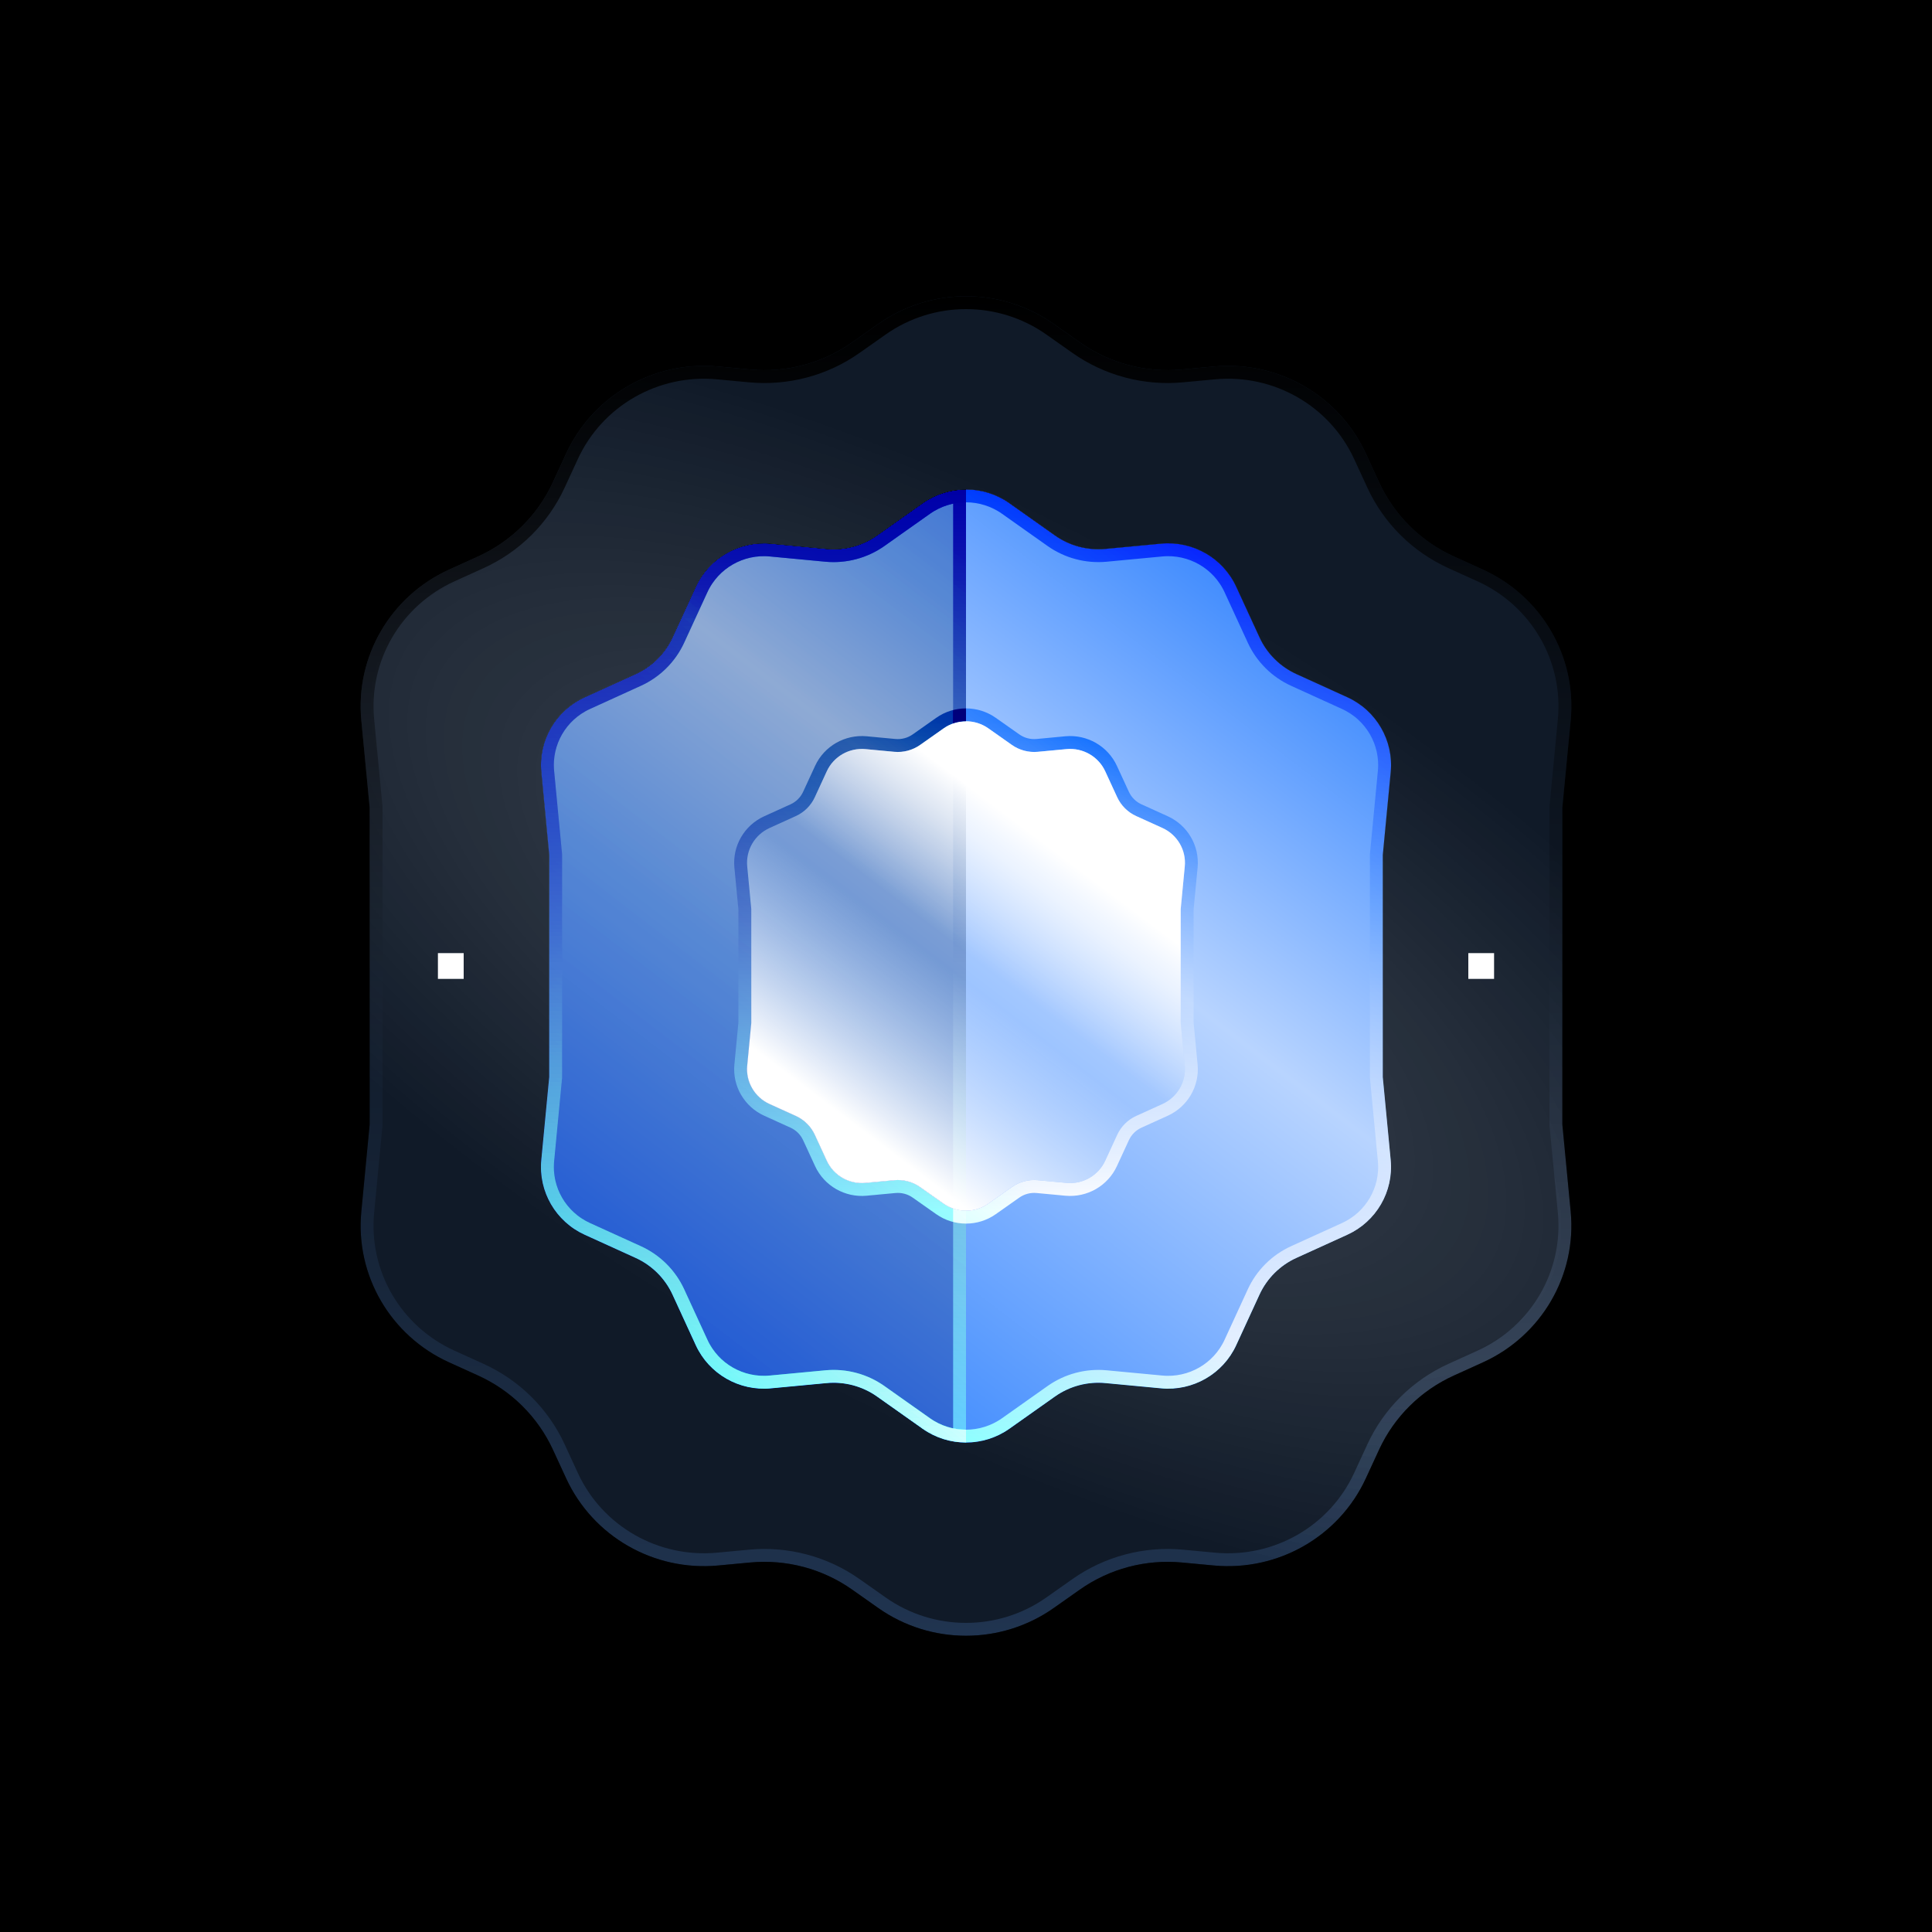
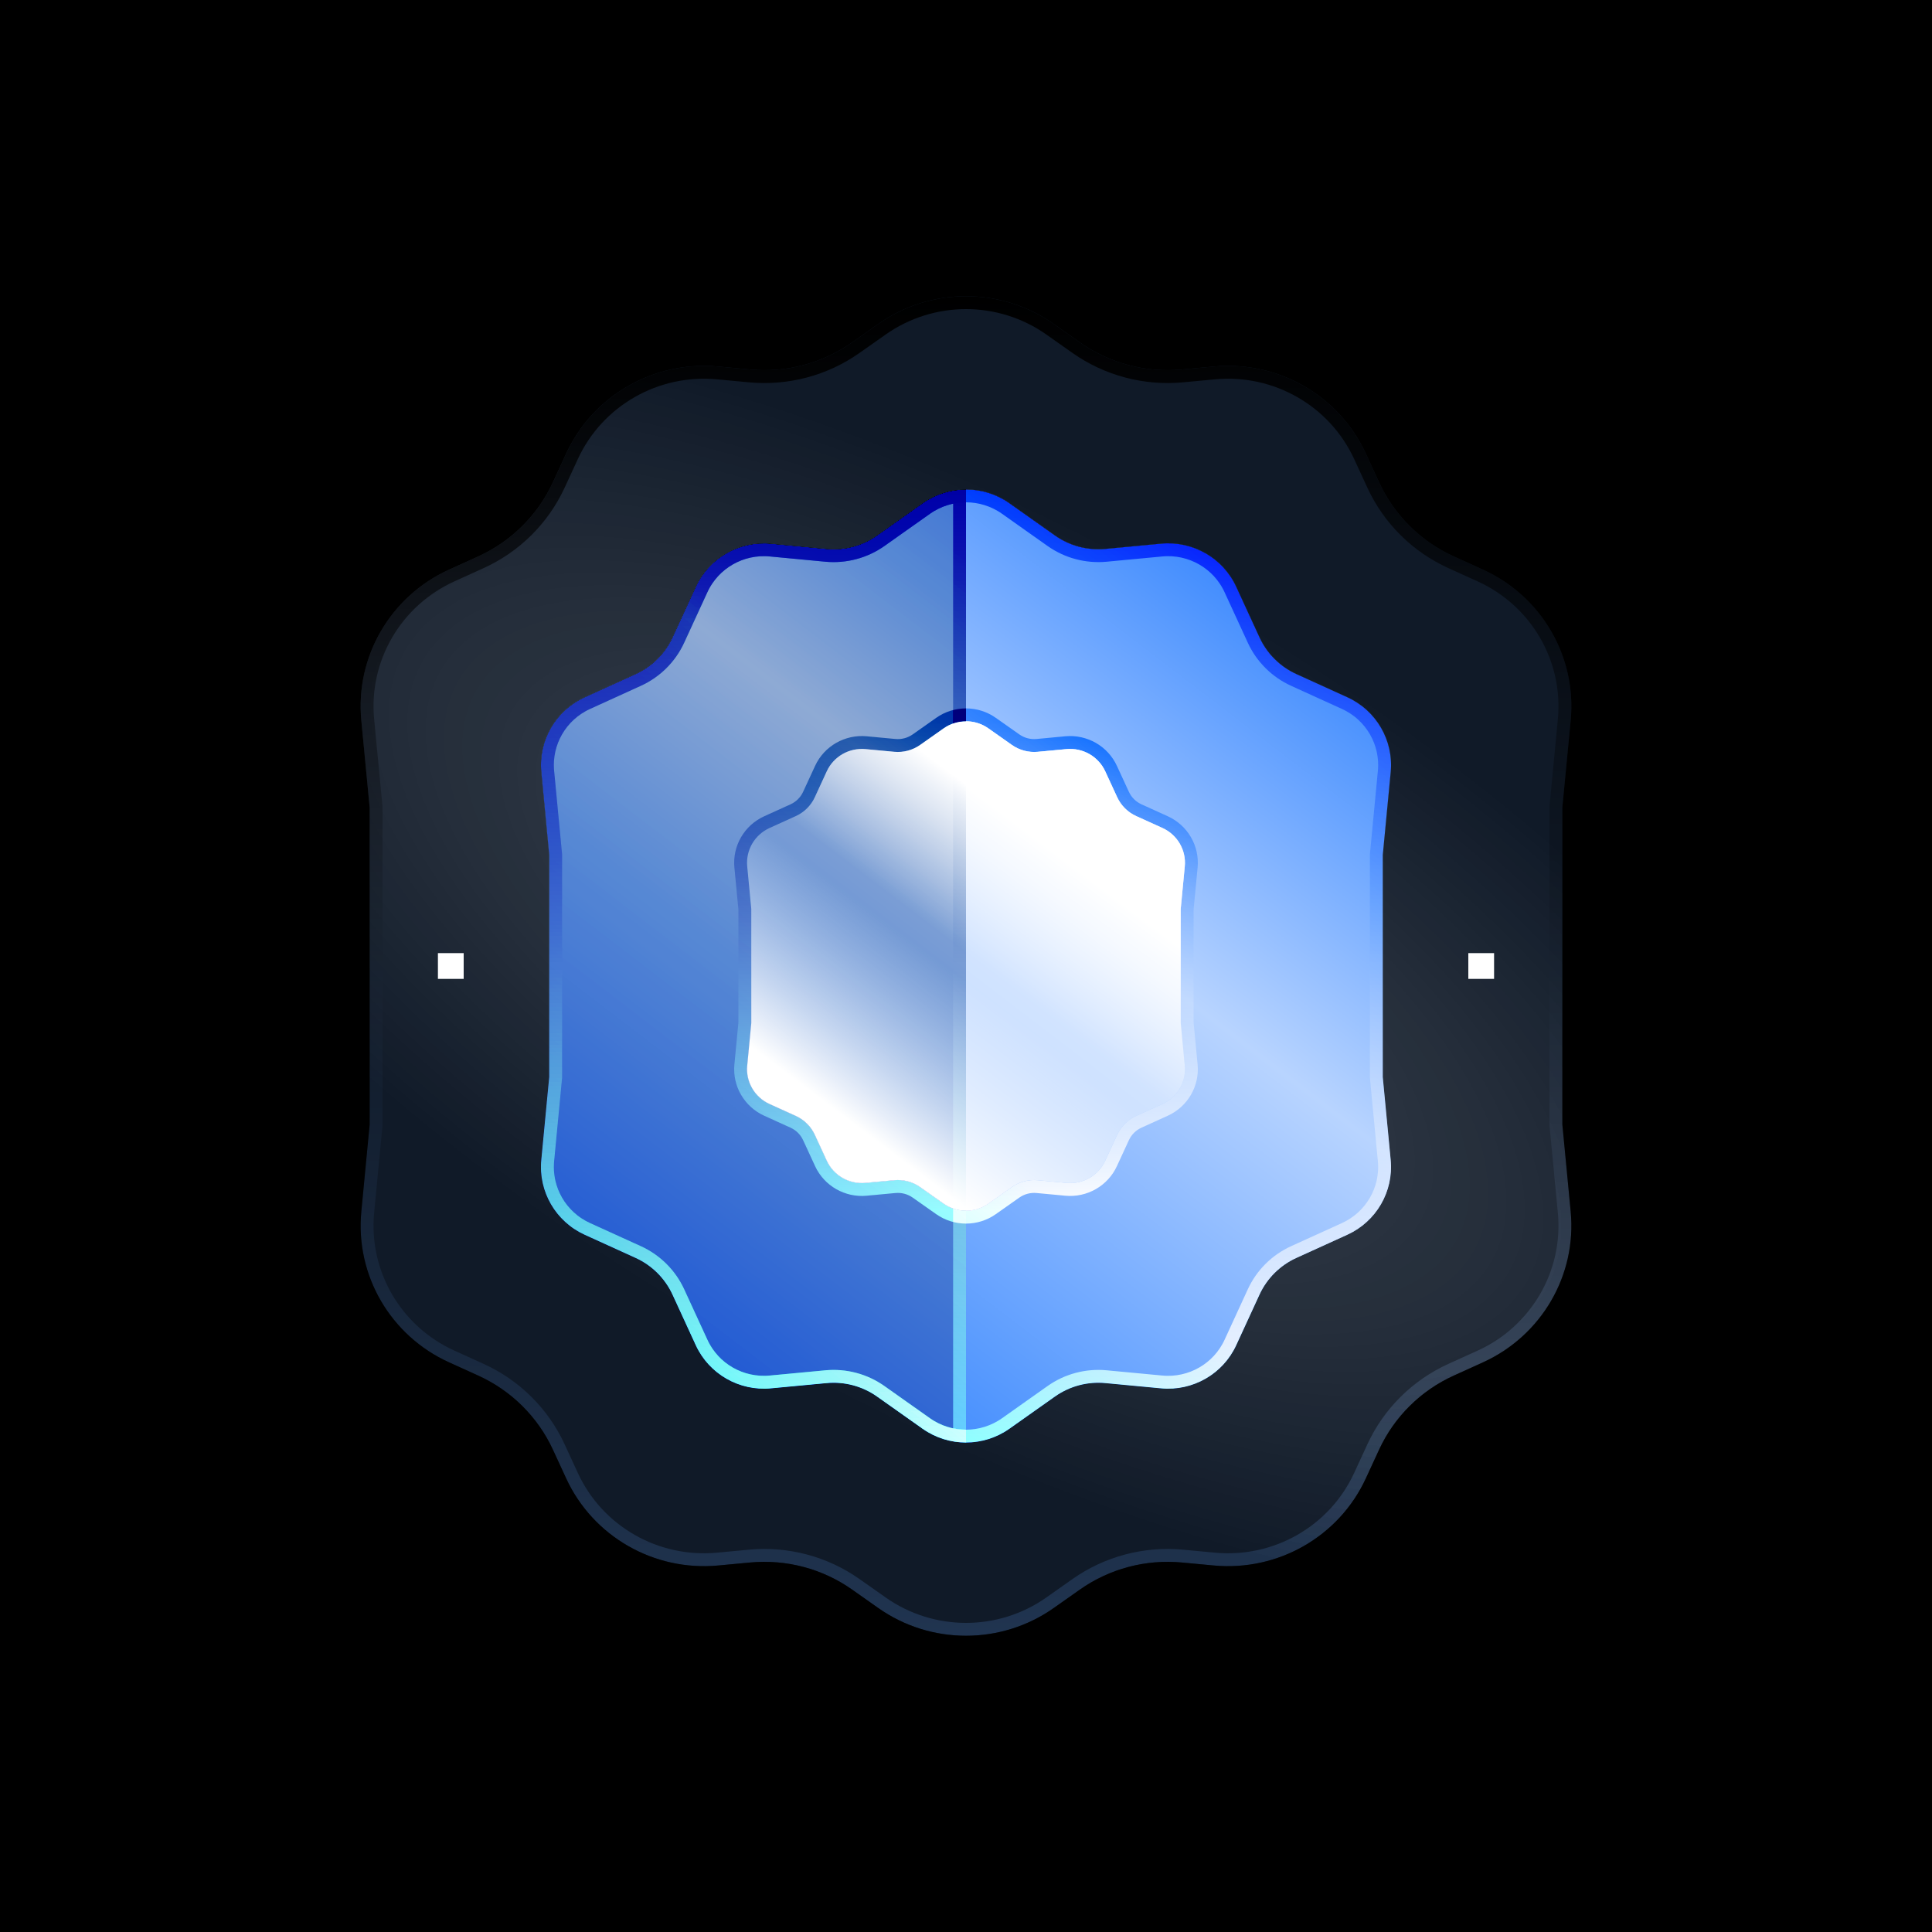
<svg xmlns="http://www.w3.org/2000/svg" width="150" height="150" viewBox="0 0 150 150" fill="none" data-name="E_1 Solid Citizen">
  <defs>
    <radialGradient id="hb1r1" cx="0" cy="0" r="1" gradientUnits="userSpaceOnUse" gradientTransform="matrix(-23.127 26 -69.002 -42.26 75 75)">
      <stop stop-color="#FFFFFF" />
      <stop offset="1" stop-color="#FFFFFF" stop-opacity="0" />
    </radialGradient>
    <linearGradient id="hb1g3" x1="75" y1="23" x2="75" y2="127" gradientUnits="userSpaceOnUse">
      <stop offset="0" stop-color="#000000" />
      <stop offset="1" stop-color="#FFFFFF" />
    </linearGradient>
    <clipPath id="hb1c2">
      <path d="M75 23C77.388 23 79.778 23.719 81.818 25.158L83.837 26.581C86.139 28.205 88.954 28.953 91.766 28.687L94.232 28.456C99.219 27.987 103.958 30.7 106.042 35.216L107.072 37.448C108.247 39.996 110.307 42.039 112.877 43.203L115.129 44.225C119.684 46.29 122.42 50.99 121.947 55.933L121.299 62.701L121.299 87.299L121.947 94.067C122.42 99.011 119.684 103.71 115.129 105.775L112.877 106.797C110.307 107.962 108.247 110.004 107.072 112.552L106.042 114.784C103.958 119.3 99.219 122.013 94.232 121.544L91.766 121.313C88.954 121.048 86.139 121.795 83.837 123.419L81.818 124.842C79.778 126.281 77.388 127 75 127C72.612 127 70.222 126.281 68.182 124.842L66.163 123.419C63.861 121.795 61.046 121.048 58.234 121.313L55.768 121.544C50.781 122.013 46.042 119.3 43.958 114.784L42.928 112.552C41.753 110.004 39.693 107.962 37.123 106.797L34.871 105.775C30.316 103.71 27.58 99.011 28.053 94.067L28.701 87.299L28.701 62.701L28.053 55.933C27.58 50.99 30.316 46.29 34.871 44.225L37.123 43.203C39.693 42.039 41.753 39.996 42.928 37.448L43.958 35.216C46.042 30.7 50.781 27.987 55.768 28.456L58.234 28.687C61.046 28.953 63.861 28.205 66.163 26.581L68.182 25.158C70.222 23.719 72.612 23 75 23Z" />
    </clipPath>
    <linearGradient id="hb1l4" x1="105.04" y1="38" x2="47.07" y2="113.618" gradientUnits="userSpaceOnUse">
      <stop offset="0" stop-color="#116FFE" />
      <stop offset="0.412" stop-color="#B8D4FF" />
      <stop offset="1" stop-color="#116FFE" />
    </linearGradient>
    <linearGradient id="hb1g6" x1="75" y1="38" x2="75" y2="112" gradientUnits="userSpaceOnUse">
      <stop offset="0" stop-color="#000000" />
      <stop offset="1" stop-color="#FFFFFF" />
    </linearGradient>
    <clipPath id="hb1c5">
      <path d="M75 38C76.181 38 77.361 38.357 78.371 39.07L81.906 41.571C83.044 42.376 84.436 42.747 85.826 42.616L90.145 42.208C92.61 41.975 94.953 43.32 95.983 45.56L97.788 49.483C98.369 50.747 99.388 51.76 100.658 52.337L104.603 54.133C106.855 55.156 108.208 57.487 107.974 59.939L107.359 66.377L107.359 83.623L107.974 90.062C108.208 92.513 106.855 94.844 104.603 95.868L100.658 97.663C99.388 98.24 98.369 99.253 97.788 100.517L95.983 104.441C94.953 106.68 92.61 108.025 90.145 107.792L85.826 107.385C84.436 107.253 83.044 107.625 81.906 108.43L78.371 110.93C77.361 111.643 76.181 112 75 112C73.819 112 72.639 111.643 71.629 110.93L68.094 108.43C66.956 107.625 65.564 107.253 64.174 107.385L59.855 107.792C57.39 108.025 55.047 106.68 54.017 104.441L52.212 100.517C51.631 99.253 50.612 98.24 49.342 97.663L45.397 95.868C43.145 94.844 41.792 92.513 42.026 90.062L42.641 83.623L42.641 66.377L42.026 59.939C41.792 57.487 43.145 55.156 45.397 54.133L49.342 52.337C50.612 51.76 51.631 50.747 52.212 49.483L54.017 45.56C55.047 43.32 57.39 41.975 59.855 42.208L64.174 42.616C65.564 42.747 66.956 42.376 68.094 41.571L71.629 39.07C72.639 38.357 73.819 38 75 38Z" />
    </clipPath>
    <linearGradient id="hb1g8" x1="75" y1="38" x2="75" y2="112" gradientUnits="userSpaceOnUse">
      <stop offset="0" stop-color="#000000" />
      <stop offset="1" stop-color="#FFFFFF" />
    </linearGradient>
    <clipPath id="hb1c7">
      <path d="M75 112C73.819 112 72.639 111.643 71.629 110.93L68.094 108.43C66.956 107.625 65.564 107.253 64.174 107.385L59.855 107.792C57.39 108.025 55.047 106.68 54.017 104.441L52.212 100.517C51.631 99.253 50.612 98.24 49.342 97.663L45.397 95.868C43.145 94.844 41.792 92.513 42.026 90.062L42.641 83.623L42.641 66.377L42.026 59.939C41.792 57.487 43.145 55.156 45.397 54.133L49.342 52.337C50.612 51.76 51.631 50.747 52.212 49.483L54.017 45.56C55.047 43.32 57.39 41.975 59.855 42.208L64.174 42.616C65.564 42.747 66.956 42.376 68.094 41.571L71.629 39.07C72.639 38.357 73.819 38 75 38Z" />
    </clipPath>
    <linearGradient id="hb1q9" x1="82.446" y1="66.488" x2="66.602" y2="87.54" gradientUnits="userSpaceOnUse">
      <stop offset="0" stop-color="#FFFFFF" />
      <stop offset="0.395" stop-color="#FFFFFF" stop-opacity="0.01" />
      <stop offset="0.465" stop-color="#FFFFFF" stop-opacity="0.01" />
      <stop offset="1" stop-color="#FFFFFF" />
    </linearGradient>
    <linearGradient id="hb1g11" x1="75" y1="56" x2="75" y2="94" gradientUnits="userSpaceOnUse">
      <stop offset="0" stop-color="#000000" />
      <stop offset="1" stop-color="#FFFFFF" />
    </linearGradient>
    <clipPath id="hb1c10">
      <path d="M-10 -10H160V160H-10ZM75 56C75.608 56 76.216 56.183 76.737 56.55L78.558 57.834C79.144 58.247 79.861 58.438 80.577 58.37L82.802 58.161C84.072 58.041 85.279 58.732 85.809 59.882L86.739 61.897C87.039 62.546 87.563 63.066 88.218 63.362L90.25 64.284C91.41 64.81 92.107 66.007 91.986 67.266L91.67 70.572L91.67 79.428L91.986 82.735C92.107 83.993 91.41 85.19 90.25 85.716L88.218 86.638C87.563 86.934 87.039 87.454 86.739 88.103L85.809 90.118C85.279 91.268 84.072 91.959 82.802 91.839L80.577 91.63C79.861 91.562 79.144 91.753 78.558 92.167L76.737 93.45C76.216 93.817 75.608 94 75 94C74.392 94 73.784 93.817 73.263 93.45L71.442 92.167C70.856 91.753 70.139 91.562 69.423 91.63L67.198 91.839C65.928 91.959 64.721 91.268 64.191 90.118L63.261 88.103C62.961 87.454 62.437 86.934 61.782 86.638L59.75 85.716C58.59 85.19 57.893 83.993 58.014 82.735L58.33 79.428L58.33 70.572L58.014 67.266C57.893 66.007 58.59 64.81 59.75 64.284L61.782 63.362C62.437 63.066 62.961 62.546 63.261 61.897L64.191 59.882C64.721 58.732 65.928 58.041 67.198 58.161L69.423 58.37C70.139 58.438 70.856 58.247 71.442 57.834L73.263 56.55C73.784 56.183 74.392 56 75 56Z" clip-rule="evenodd" fill-rule="evenodd" />
    </clipPath>
  </defs>
  <rect width="150" height="150" fill="#000000" data-l="bg" />
  <path d="M75 23C77.388 23 79.778 23.719 81.818 25.158L83.837 26.581C86.139 28.205 88.954 28.953 91.766 28.687L94.232 28.456C99.219 27.987 103.958 30.7 106.042 35.216L107.072 37.448C108.247 39.996 110.307 42.039 112.877 43.203L115.129 44.225C119.684 46.29 122.42 50.99 121.947 55.933L121.299 62.701L121.299 87.299L121.947 94.067C122.42 99.011 119.684 103.71 115.129 105.775L112.877 106.797C110.307 107.962 108.247 110.004 107.072 112.552L106.042 114.784C103.958 119.3 99.219 122.013 94.232 121.544L91.766 121.313C88.954 121.048 86.139 121.795 83.837 123.419L81.818 124.842C79.778 126.281 77.388 127 75 127C72.612 127 70.222 126.281 68.182 124.842L66.163 123.419C63.861 121.795 61.046 121.048 58.234 121.313L55.768 121.544C50.781 122.013 46.042 119.3 43.958 114.784L42.928 112.552C41.753 110.004 39.693 107.962 37.123 106.797L34.871 105.775C30.316 103.71 27.58 99.011 28.053 94.067L28.701 87.299L28.701 62.701L28.053 55.933C27.58 50.99 30.316 46.29 34.871 44.225L37.123 43.203C39.693 42.039 41.753 39.996 42.928 37.448L43.958 35.216C46.042 30.7 50.781 27.987 55.768 28.456L58.234 28.687C61.046 28.953 63.861 28.205 66.163 26.581L68.182 25.158C70.222 23.719 72.612 23 75 23Z" fill="#69A4FF" fill-opacity="0.16" data-n="1" data-l="Plate" />
  <path d="M75 23C77.388 23 79.778 23.719 81.818 25.158L83.837 26.581C86.139 28.205 88.954 28.953 91.766 28.687L94.232 28.456C99.219 27.987 103.958 30.7 106.042 35.216L107.072 37.448C108.247 39.996 110.307 42.039 112.877 43.203L115.129 44.225C119.684 46.29 122.42 50.99 121.947 55.933L121.299 62.701L121.299 87.299L121.947 94.067C122.42 99.011 119.684 103.71 115.129 105.775L112.877 106.797C110.307 107.962 108.247 110.004 107.072 112.552L106.042 114.784C103.958 119.3 99.219 122.013 94.232 121.544L91.766 121.313C88.954 121.048 86.139 121.795 83.837 123.419L81.818 124.842C79.778 126.281 77.388 127 75 127C72.612 127 70.222 126.281 68.182 124.842L66.163 123.419C63.861 121.795 61.046 121.048 58.234 121.313L55.768 121.544C50.781 122.013 46.042 119.3 43.958 114.784L42.928 112.552C41.753 110.004 39.693 107.962 37.123 106.797L34.871 105.775C30.316 103.71 27.58 99.011 28.053 94.067L28.701 87.299L28.701 62.701L28.053 55.933C27.58 50.99 30.316 46.29 34.871 44.225L37.123 43.203C39.693 42.039 41.753 39.996 42.928 37.448L43.958 35.216C46.042 30.7 50.781 27.987 55.768 28.456L58.234 28.687C61.046 28.953 63.861 28.205 66.163 26.581L68.182 25.158C70.222 23.719 72.612 23 75 23Z" fill="url(#hb1r1)" fill-opacity="0.2" data-n="1" data-l="Plate" />
  <path d="M75 23C77.388 23 79.778 23.719 81.818 25.158L83.837 26.581C86.139 28.205 88.954 28.953 91.766 28.687L94.232 28.456C99.219 27.987 103.958 30.7 106.042 35.216L107.072 37.448C108.247 39.996 110.307 42.039 112.877 43.203L115.129 44.225C119.684 46.29 122.42 50.99 121.947 55.933L121.299 62.701L121.299 87.299L121.947 94.067C122.42 99.011 119.684 103.71 115.129 105.775L112.877 106.797C110.307 107.962 108.247 110.004 107.072 112.552L106.042 114.784C103.958 119.3 99.219 122.013 94.232 121.544L91.766 121.313C88.954 121.048 86.139 121.795 83.837 123.419L81.818 124.842C79.778 126.281 77.388 127 75 127C72.612 127 70.222 126.281 68.182 124.842L66.163 123.419C63.861 121.795 61.046 121.048 58.234 121.313L55.768 121.544C50.781 122.013 46.042 119.3 43.958 114.784L42.928 112.552C41.753 110.004 39.693 107.962 37.123 106.797L34.871 105.775C30.316 103.71 27.58 99.011 28.053 94.067L28.701 87.299L28.701 62.701L28.053 55.933C27.58 50.99 30.316 46.29 34.871 44.225L37.123 43.203C39.693 42.039 41.753 39.996 42.928 37.448L43.958 35.216C46.042 30.7 50.781 27.987 55.768 28.456L58.234 28.687C61.046 28.953 63.861 28.205 66.163 26.581L68.182 25.158C70.222 23.719 72.612 23 75 23Z" fill="none" stroke="url(#hb1g3)" stroke-width="2" clip-path="url(#hb1c2)" style="mix-blend-mode:overlay" data-n="1" data-l="Plate" />
  <path d="M75 38C76.181 38 77.361 38.357 78.371 39.07L81.906 41.571C83.044 42.376 84.436 42.747 85.826 42.616L90.145 42.208C92.61 41.975 94.953 43.32 95.983 45.56L97.788 49.483C98.369 50.747 99.388 51.76 100.658 52.337L104.603 54.133C106.855 55.156 108.208 57.487 107.974 59.939L107.359 66.377L107.359 83.623L107.974 90.062C108.208 92.513 106.855 94.844 104.603 95.868L100.658 97.663C99.388 98.24 98.369 99.253 97.788 100.517L95.983 104.441C94.953 106.68 92.61 108.025 90.145 107.792L85.826 107.385C84.436 107.253 83.044 107.625 81.906 108.43L78.371 110.93C77.361 111.643 76.181 112 75 112C73.819 112 72.639 111.643 71.629 110.93L68.094 108.43C66.956 107.625 65.564 107.253 64.174 107.385L59.855 107.792C57.39 108.025 55.047 106.68 54.017 104.441L52.212 100.517C51.631 99.253 50.612 98.24 49.342 97.663L45.397 95.868C43.145 94.844 41.792 92.513 42.026 90.062L42.641 83.623L42.641 66.377L42.026 59.939C41.792 57.487 43.145 55.156 45.397 54.133L49.342 52.337C50.612 51.76 51.631 50.747 52.212 49.483L54.017 45.56C55.047 43.32 57.39 41.975 59.855 42.208L64.174 42.616C65.564 42.747 66.956 42.376 68.094 41.571L71.629 39.07C72.639 38.357 73.819 38 75 38Z" fill="url(#hb1l4)" data-n="2" data-l="Gem" />
  <path d="M75 38C76.181 38 77.361 38.357 78.371 39.07L81.906 41.571C83.044 42.376 84.436 42.747 85.826 42.616L90.145 42.208C92.61 41.975 94.953 43.32 95.983 45.56L97.788 49.483C98.369 50.747 99.388 51.76 100.658 52.337L104.603 54.133C106.855 55.156 108.208 57.487 107.974 59.939L107.359 66.377L107.359 83.623L107.974 90.062C108.208 92.513 106.855 94.844 104.603 95.868L100.658 97.663C99.388 98.24 98.369 99.253 97.788 100.517L95.983 104.441C94.953 106.68 92.61 108.025 90.145 107.792L85.826 107.385C84.436 107.253 83.044 107.625 81.906 108.43L78.371 110.93C77.361 111.643 76.181 112 75 112C73.819 112 72.639 111.643 71.629 110.93L68.094 108.43C66.956 107.625 65.564 107.253 64.174 107.385L59.855 107.792C57.39 108.025 55.047 106.68 54.017 104.441L52.212 100.517C51.631 99.253 50.612 98.24 49.342 97.663L45.397 95.868C43.145 94.844 41.792 92.513 42.026 90.062L42.641 83.623L42.641 66.377L42.026 59.939C41.792 57.487 43.145 55.156 45.397 54.133L49.342 52.337C50.612 51.76 51.631 50.747 52.212 49.483L54.017 45.56C55.047 43.32 57.39 41.975 59.855 42.208L64.174 42.616C65.564 42.747 66.956 42.376 68.094 41.571L71.629 39.07C72.639 38.357 73.819 38 75 38Z" fill="none" stroke="url(#hb1g6)" stroke-width="2" clip-path="url(#hb1c5)" style="mix-blend-mode:overlay" data-n="2" data-l="Gem" />
  <path d="M75 112C73.819 112 72.639 111.643 71.629 110.93L68.094 108.43C66.956 107.625 65.564 107.253 64.174 107.385L59.855 107.792C57.39 108.025 55.047 106.68 54.017 104.441L52.212 100.517C51.631 99.253 50.612 98.24 49.342 97.663L45.397 95.868C43.145 94.844 41.792 92.513 42.026 90.062L42.641 83.623L42.641 66.377L42.026 59.939C41.792 57.487 43.145 55.156 45.397 54.133L49.342 52.337C50.612 51.76 51.631 50.747 52.212 49.483L54.017 45.56C55.047 43.32 57.39 41.975 59.855 42.208L64.174 42.616C65.564 42.747 66.956 42.376 68.094 41.571L71.629 39.07C72.639 38.357 73.819 38 75 38Z" fill="#000000" fill-opacity="0.18" style="mix-blend-mode:overlay" data-n="3" data-l="Gem facet" />
  <path d="M75 112C73.819 112 72.639 111.643 71.629 110.93L68.094 108.43C66.956 107.625 65.564 107.253 64.174 107.385L59.855 107.792C57.39 108.025 55.047 106.68 54.017 104.441L52.212 100.517C51.631 99.253 50.612 98.24 49.342 97.663L45.397 95.868C43.145 94.844 41.792 92.513 42.026 90.062L42.641 83.623L42.641 66.377L42.026 59.939C41.792 57.487 43.145 55.156 45.397 54.133L49.342 52.337C50.612 51.76 51.631 50.747 52.212 49.483L54.017 45.56C55.047 43.32 57.39 41.975 59.855 42.208L64.174 42.616C65.564 42.747 66.956 42.376 68.094 41.571L71.629 39.07C72.639 38.357 73.819 38 75 38Z" fill="#000000" fill-opacity="0.17" style="mix-blend-mode:plus-darker" data-n="3" data-l="Gem facet" />
  <path d="M75 112C73.819 112 72.639 111.643 71.629 110.93L68.094 108.43C66.956 107.625 65.564 107.253 64.174 107.385L59.855 107.792C57.39 108.025 55.047 106.68 54.017 104.441L52.212 100.517C51.631 99.253 50.612 98.24 49.342 97.663L45.397 95.868C43.145 94.844 41.792 92.513 42.026 90.062L42.641 83.623L42.641 66.377L42.026 59.939C41.792 57.487 43.145 55.156 45.397 54.133L49.342 52.337C50.612 51.76 51.631 50.747 52.212 49.483L54.017 45.56C55.047 43.32 57.39 41.975 59.855 42.208L64.174 42.616C65.564 42.747 66.956 42.376 68.094 41.571L71.629 39.07C72.639 38.357 73.819 38 75 38Z" fill="none" stroke="url(#hb1g8)" stroke-width="2" clip-path="url(#hb1c7)" style="mix-blend-mode:overlay" data-n="3" data-l="Gem facet" />
  <path d="M75 56C75.608 56 76.216 56.183 76.737 56.55L78.558 57.834C79.144 58.247 79.861 58.438 80.577 58.37L82.802 58.161C84.072 58.041 85.279 58.732 85.809 59.882L86.739 61.897C87.039 62.546 87.563 63.066 88.218 63.362L90.25 64.284C91.41 64.81 92.107 66.007 91.986 67.266L91.67 70.572L91.67 79.428L91.986 82.735C92.107 83.993 91.41 85.19 90.25 85.716L88.218 86.638C87.563 86.934 87.039 87.454 86.739 88.103L85.809 90.118C85.279 91.268 84.072 91.959 82.802 91.839L80.577 91.63C79.861 91.562 79.144 91.753 78.558 92.167L76.737 93.45C76.216 93.817 75.608 94 75 94C74.392 94 73.784 93.817 73.263 93.45L71.442 92.167C70.856 91.753 70.139 91.562 69.423 91.63L67.198 91.839C65.928 91.959 64.721 91.268 64.191 90.118L63.261 88.103C62.961 87.454 62.437 86.934 61.782 86.638L59.75 85.716C58.59 85.19 57.893 83.993 58.014 82.735L58.33 79.428L58.33 70.572L58.014 67.266C57.893 66.007 58.59 64.81 59.75 64.284L61.782 63.362C62.437 63.066 62.961 62.546 63.261 61.897L64.191 59.882C64.721 58.732 65.928 58.041 67.198 58.161L69.423 58.37C70.139 58.438 70.856 58.247 71.442 57.834L73.263 56.55C73.784 56.183 74.392 56 75 56Z" fill="url(#hb1q9)" data-n="4" data-l="Glass" />
  <path d="M75 56C75.608 56 76.216 56.183 76.737 56.55L78.558 57.834C79.144 58.247 79.861 58.438 80.577 58.37L82.802 58.161C84.072 58.041 85.279 58.732 85.809 59.882L86.739 61.897C87.039 62.546 87.563 63.066 88.218 63.362L90.25 64.284C91.41 64.81 92.107 66.007 91.986 67.266L91.67 70.572L91.67 79.428L91.986 82.735C92.107 83.993 91.41 85.19 90.25 85.716L88.218 86.638C87.563 86.934 87.039 87.454 86.739 88.103L85.809 90.118C85.279 91.268 84.072 91.959 82.802 91.839L80.577 91.63C79.861 91.562 79.144 91.753 78.558 92.167L76.737 93.45C76.216 93.817 75.608 94 75 94C74.392 94 73.784 93.817 73.263 93.45L71.442 92.167C70.856 91.753 70.139 91.562 69.423 91.63L67.198 91.839C65.928 91.959 64.721 91.268 64.191 90.118L63.261 88.103C62.961 87.454 62.437 86.934 61.782 86.638L59.75 85.716C58.59 85.19 57.893 83.993 58.014 82.735L58.33 79.428L58.33 70.572L58.014 67.266C57.893 66.007 58.59 64.81 59.75 64.284L61.782 63.362C62.437 63.066 62.961 62.546 63.261 61.897L64.191 59.882C64.721 58.732 65.928 58.041 67.198 58.161L69.423 58.37C70.139 58.438 70.856 58.247 71.442 57.834L73.263 56.55C73.784 56.183 74.392 56 75 56Z" fill="none" stroke="url(#hb1g11)" stroke-width="2" clip-path="url(#hb1c10)" style="mix-blend-mode:overlay" data-n="4" data-l="Glass" />
-   <rect x="34" y="74" width="2" height="2" fill="#FFFFFF" data-n="5" data-l="Dots" />
-   <rect x="114" y="74" width="2" height="2" fill="#FFFFFF" data-n="5" data-l="Dots" />
+   <path d="M75 56C75.608 56 76.216 56.183 76.737 56.55L78.558 57.834C79.144 58.247 79.861 58.438 80.577 58.37L82.802 58.161C84.072 58.041 85.279 58.732 85.809 59.882L86.739 61.897C87.039 62.546 87.563 63.066 88.218 63.362L90.25 64.284C91.41 64.81 92.107 66.007 91.986 67.266L91.67 70.572L91.67 79.428L91.986 82.735C92.107 83.993 91.41 85.19 90.25 85.716L88.218 86.638C87.563 86.934 87.039 87.454 86.739 88.103L85.809 90.118C85.279 91.268 84.072 91.959 82.802 91.839L80.577 91.63C79.861 91.562 79.144 91.753 78.558 92.167L76.737 93.45C76.216 93.817 75.608 94 75 94L75 93.45L75 92.167L75 91.63L75 91.839L75 90.118L75 88.103L75 86.638L75 85.716L75 82.735L75 79.428L75 70.572L75 67.266L75 64.284L75 63.362L75 61.897L75 59.882L75 58.161L75 58.37L75 57.834L75 56.55L75 56Z" fill="#FFFFFF" fill-opacity="0.5" style="mix-blend-mode:overlay" data-n="5" data-l="Right light" />
+   <rect x="34" y="74" width="2" height="2" fill="#FFFFFF" data-n="6" data-l="Dots" />
+   <rect x="114" y="74" width="2" height="2" fill="#FFFFFF" data-n="6" data-l="Dots" />
</svg>
